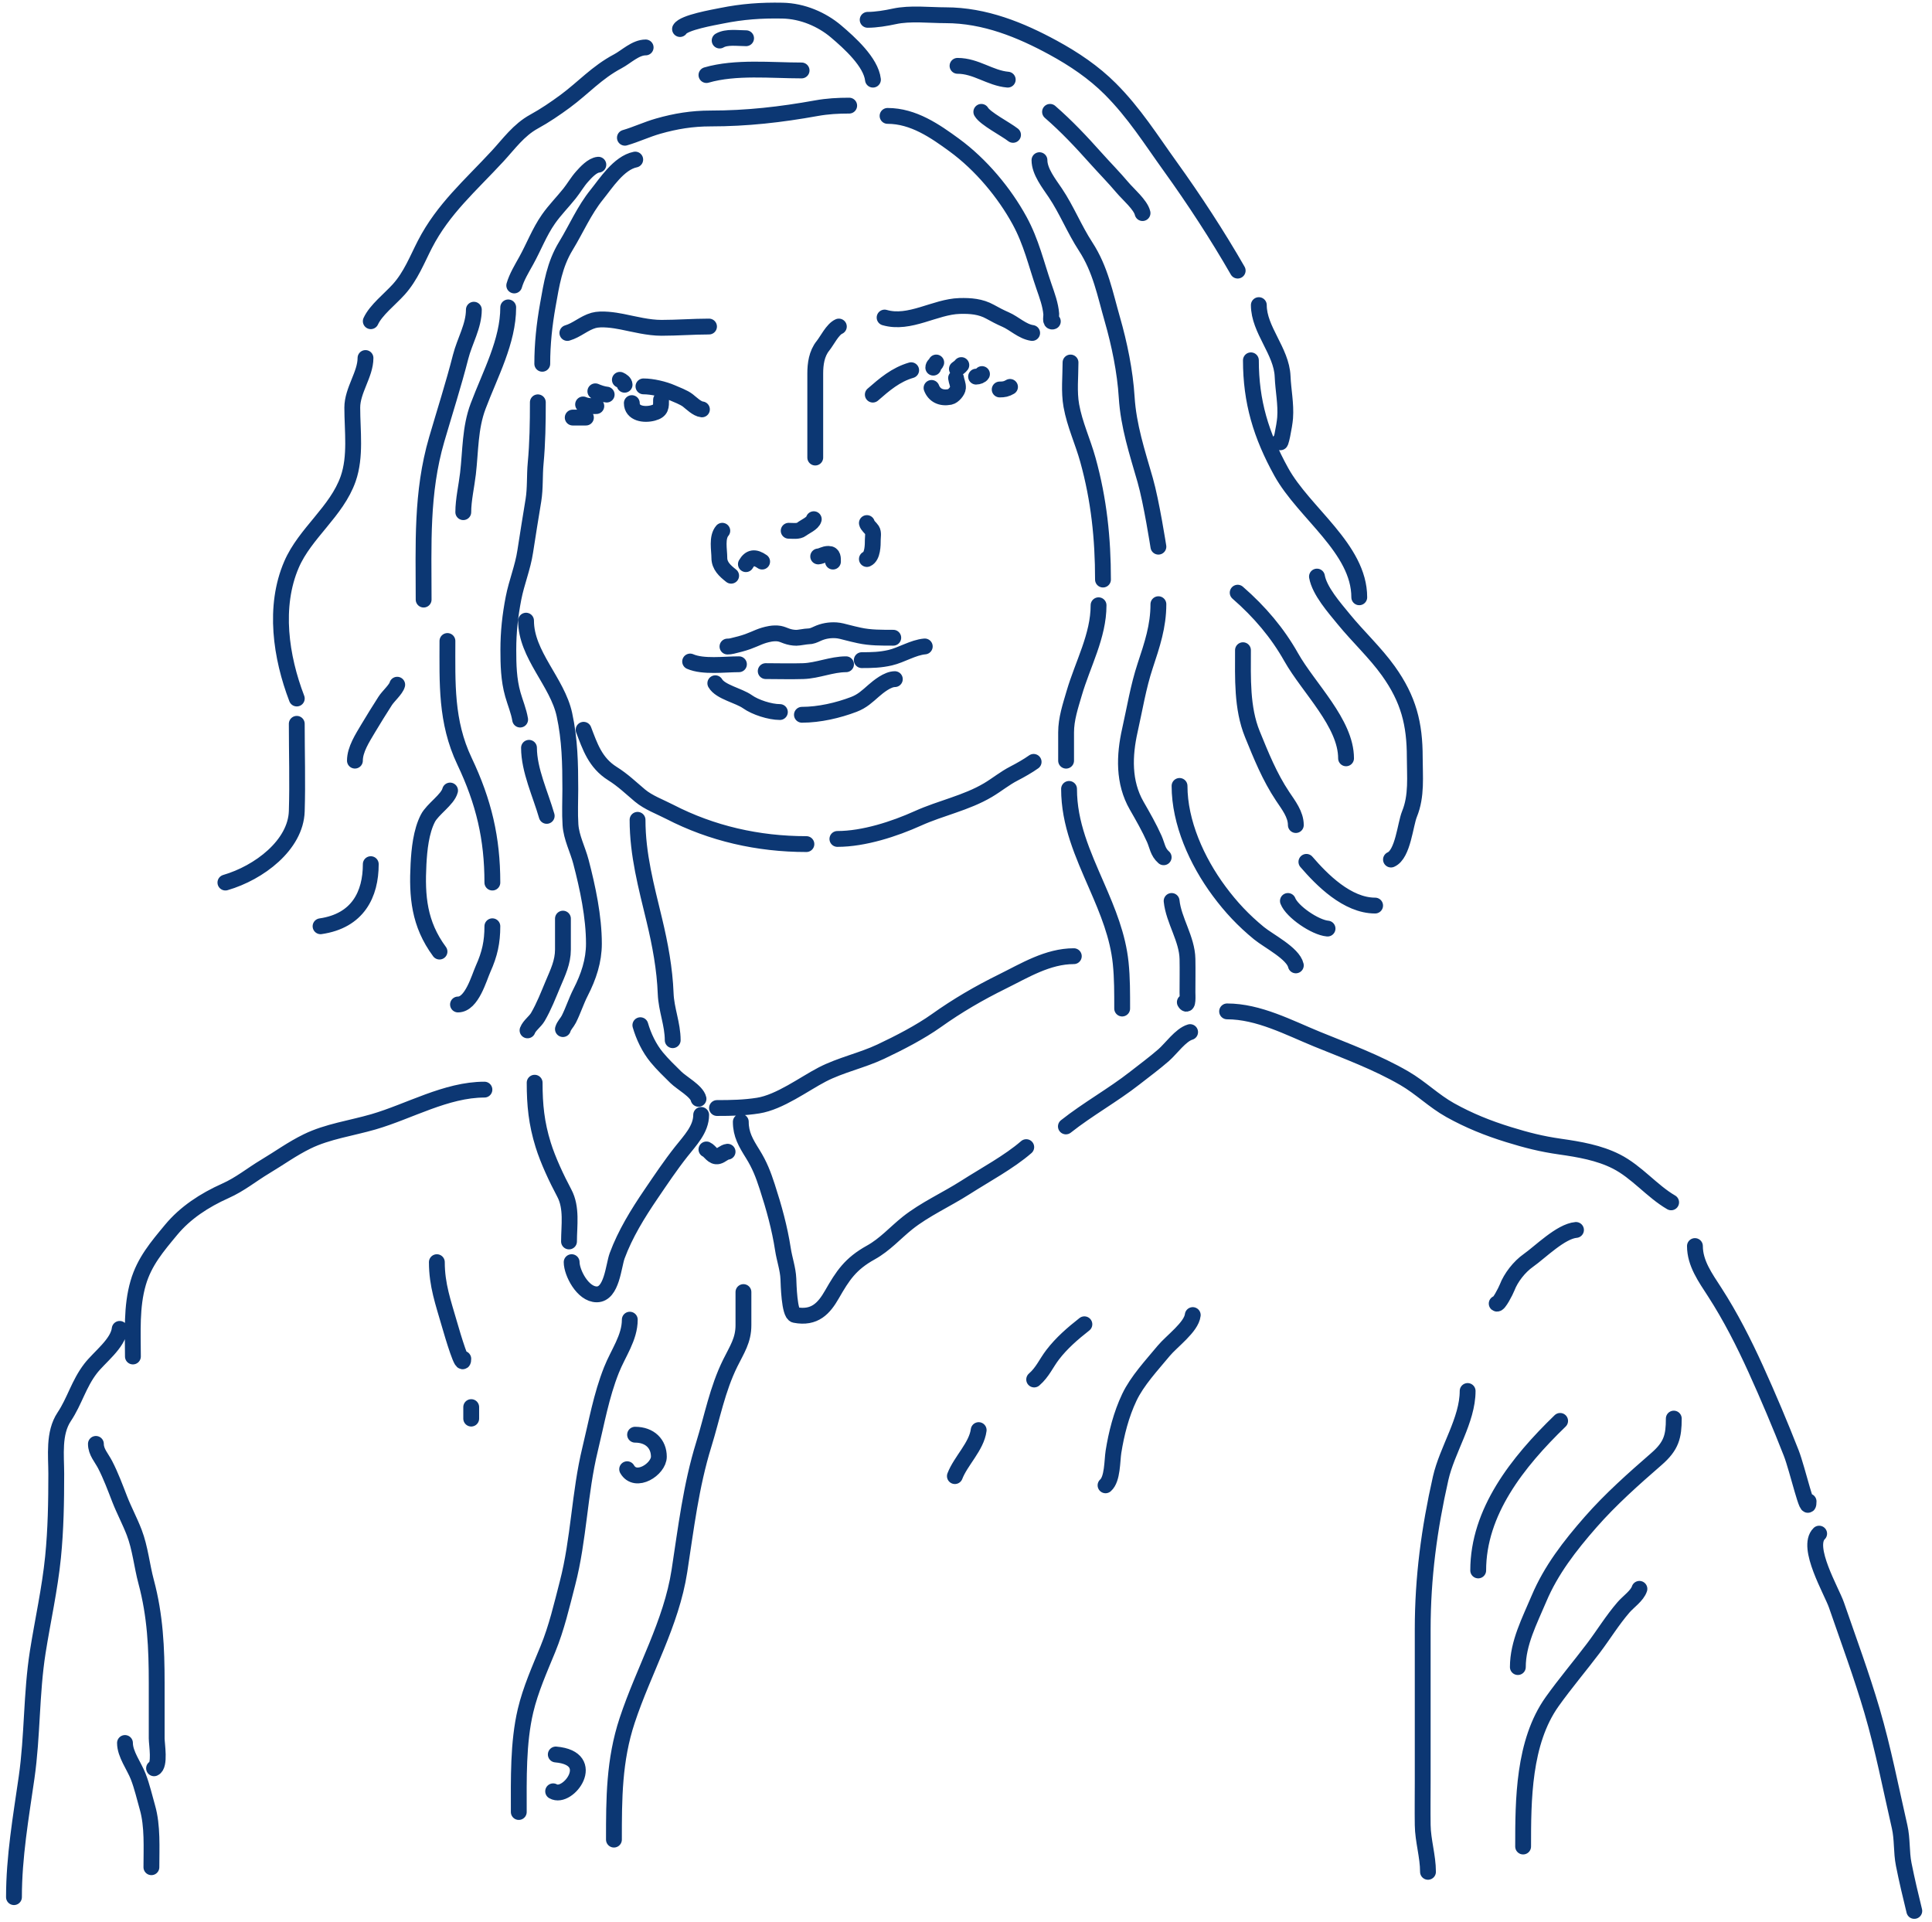
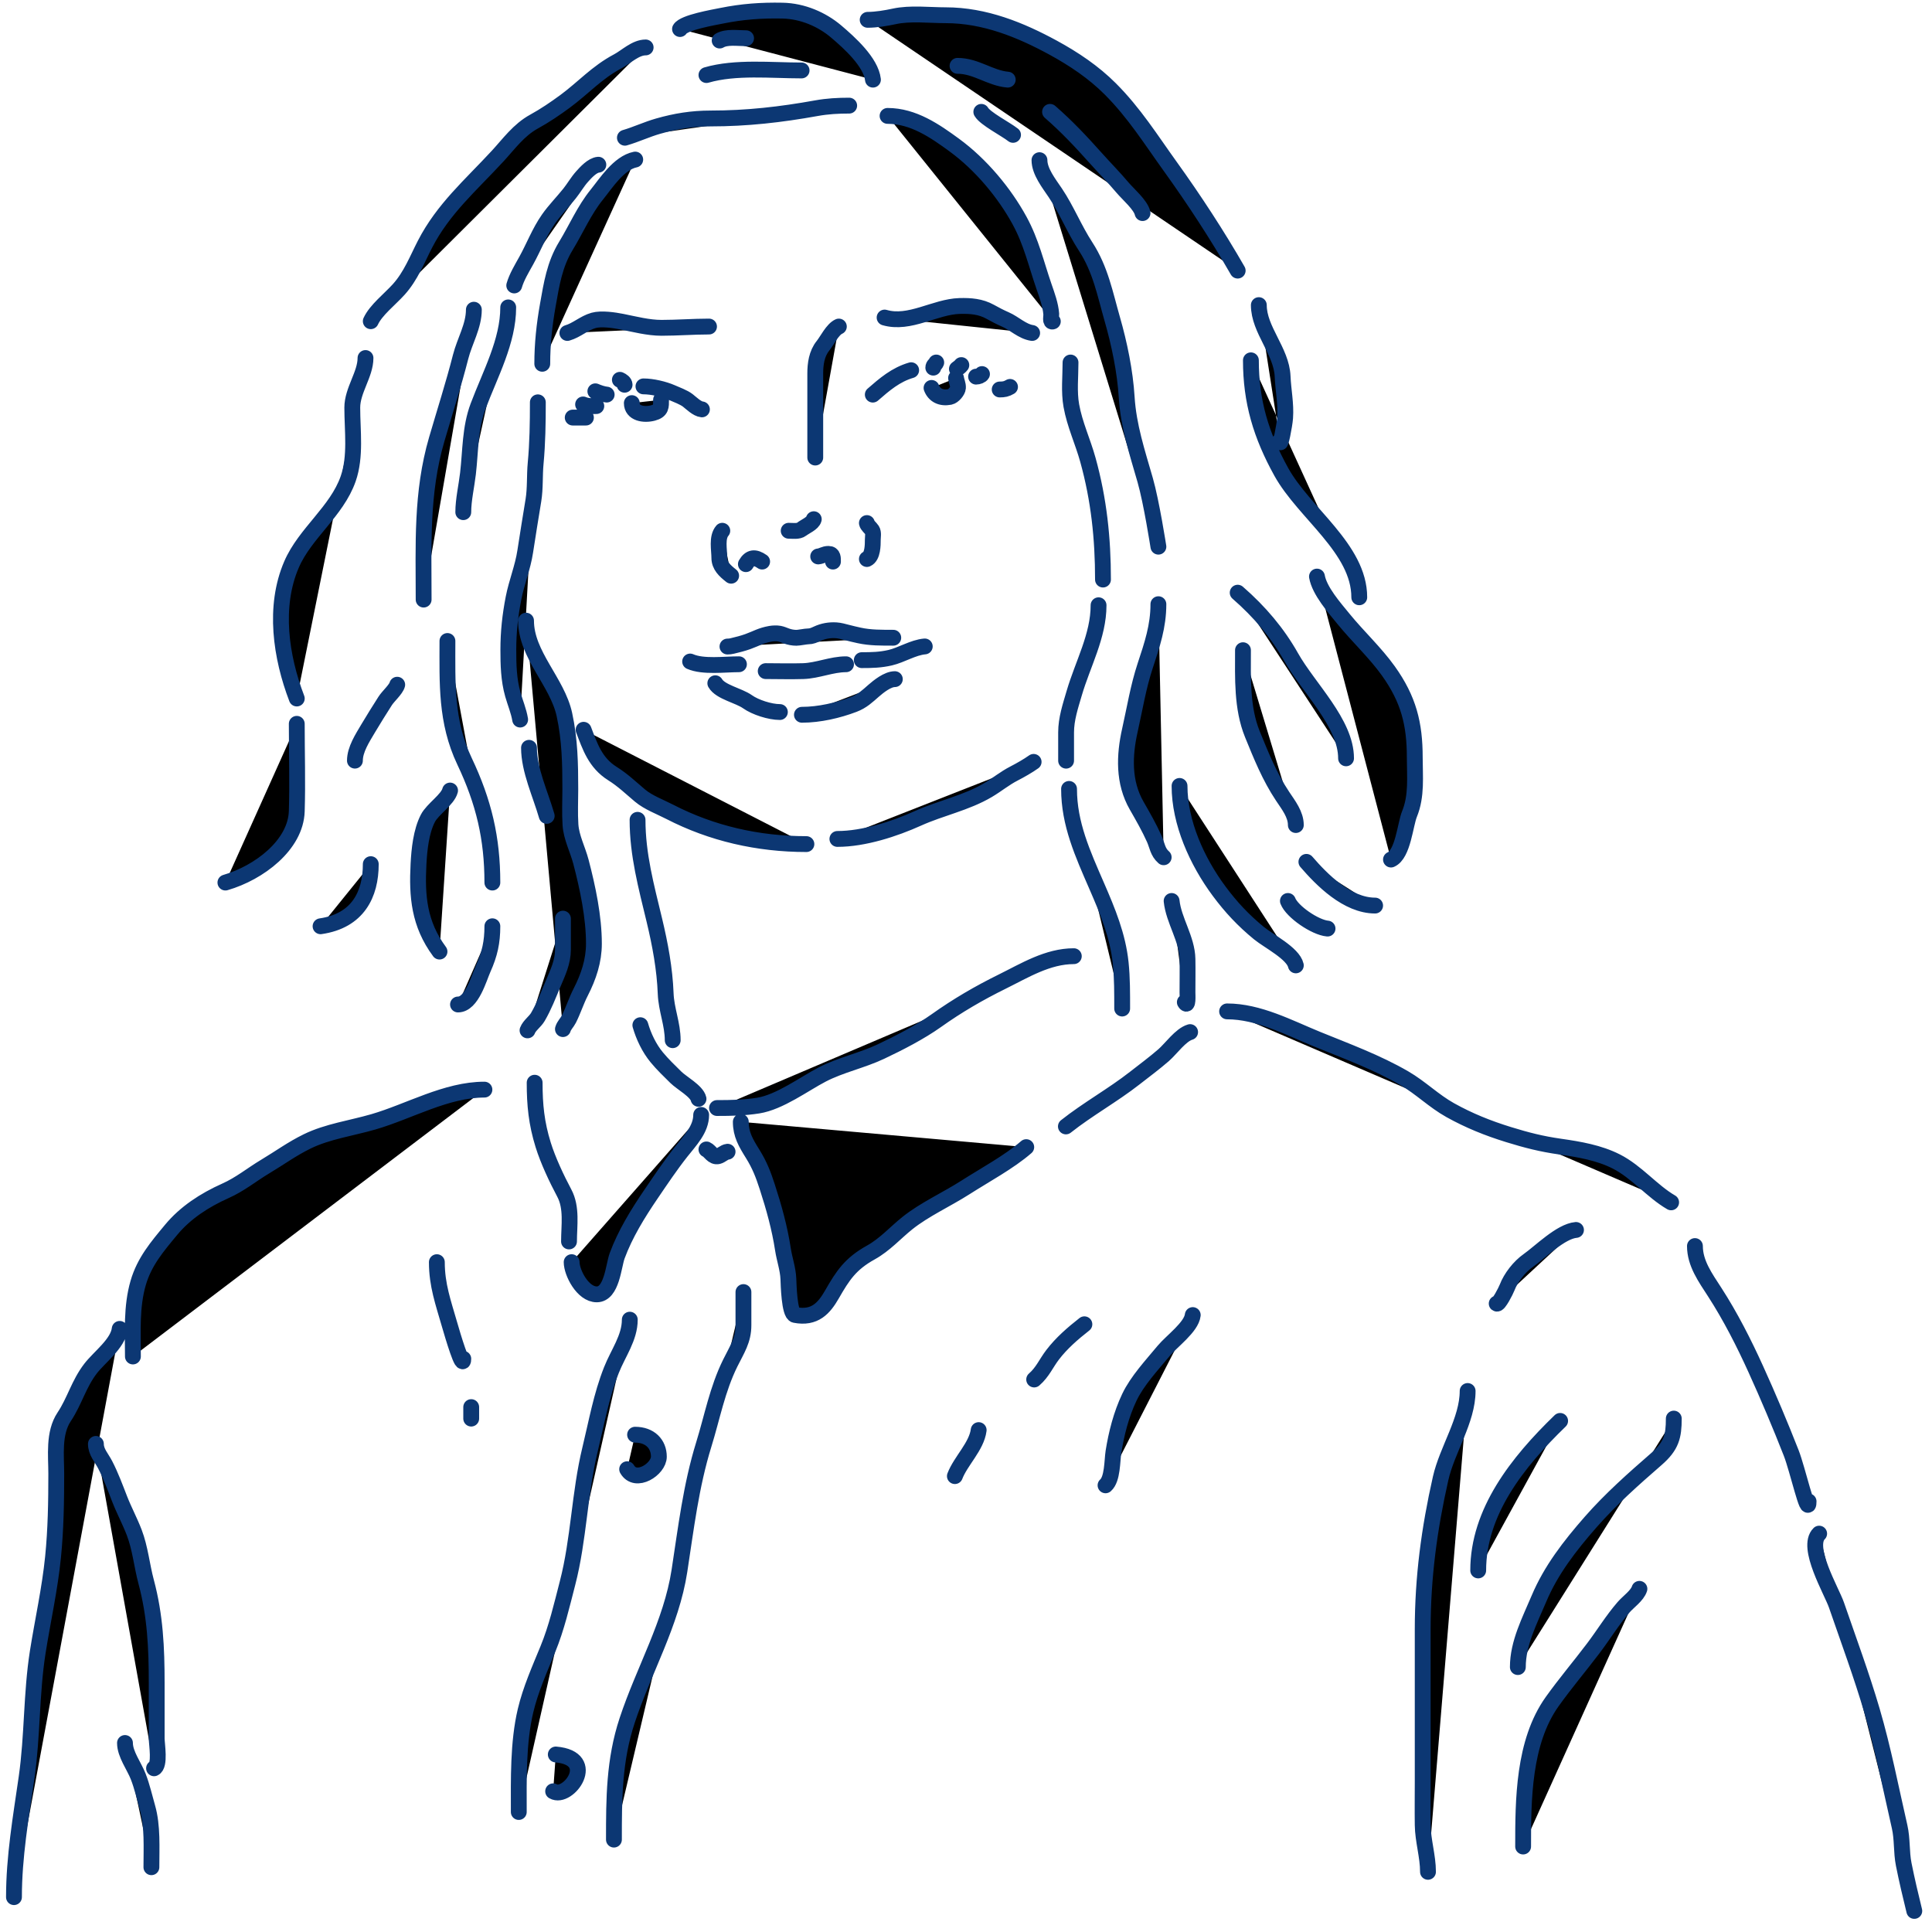
- <svg xmlns="http://www.w3.org/2000/svg" viewBox="0 0 183 182" fill="none">
+ <svg xmlns="http://www.w3.org/2000/svg" viewBox="0 0 183 182">
  <path d="M84.07 10.978C86.522 10.978 88.584 12.422 90.383 13.736C92.928 15.595 95.141 18.269 96.571 20.886C97.689 22.932 98.146 24.994 98.885 27.131C99.18 27.985 99.505 28.858 99.576 29.754C99.591 29.948 99.45 30.562 99.724 30.443M101.4 34.336C101.4 35.682 101.24 37.095 101.478 38.425C101.795 40.2 102.566 41.822 103.046 43.555C104.093 47.33 104.475 51.006 104.475 54.895M104.056 57.329C104.056 60.239 102.565 62.871 101.75 65.655C101.39 66.885 100.981 68.093 100.981 69.372V72.049M101.261 74.725C101.261 78.029 102.551 80.862 103.885 83.93C104.925 86.32 105.886 88.644 106.152 91.215C106.301 92.652 106.292 94.087 106.292 95.527M80.435 10.005C79.373 10.005 78.379 10.059 77.33 10.248C73.958 10.856 70.742 11.222 67.298 11.222C65.555 11.222 64.002 11.476 62.352 11.945C61.27 12.252 60.246 12.74 59.191 13.046M56.676 15.601C56.099 15.652 55.478 16.345 55.142 16.719L55.139 16.723C54.691 17.222 54.366 17.805 53.951 18.325C53.299 19.142 52.552 19.893 51.955 20.744C51.084 21.987 50.562 23.398 49.835 24.705C49.428 25.438 48.937 26.245 48.709 27.037M60.169 15.114C58.613 15.427 57.376 17.39 56.536 18.426C55.332 19.911 54.578 21.69 53.601 23.292C52.52 25.065 52.244 26.919 51.892 28.888C51.56 30.753 51.364 32.575 51.364 34.457M50.945 38.107C50.945 40.043 50.917 41.961 50.736 43.892C50.626 45.057 50.713 46.22 50.526 47.38C50.265 48.999 49.993 50.618 49.749 52.239C49.523 53.746 48.929 55.165 48.639 56.659C48.32 58.307 48.15 59.86 48.15 61.532C48.15 62.967 48.181 64.375 48.577 65.777C48.802 66.571 49.135 67.346 49.268 68.156M49.827 58.788C49.827 62.027 52.786 64.575 53.461 67.683C53.977 70.058 54.02 72.341 54.02 74.752C54.02 75.87 53.962 77.001 54.035 78.118C54.116 79.338 54.721 80.453 55.029 81.632C55.671 84.081 56.256 86.846 56.256 89.378C56.256 91.005 55.758 92.503 54.998 93.987C54.571 94.822 54.301 95.701 53.88 96.535C53.712 96.868 53.422 97.124 53.321 97.474M53.322 87.011V89.931C53.322 91.141 52.846 92.096 52.375 93.216C51.93 94.272 51.535 95.313 50.946 96.325C50.686 96.771 50.146 97.129 49.968 97.595M50.107 70.832C50.107 72.945 51.197 75.238 51.784 77.279M97.906 72.164C97.386 72.535 96.644 72.959 96.059 73.259C95.152 73.725 94.434 74.332 93.574 74.841C91.504 76.064 89.124 76.529 86.935 77.517C84.731 78.511 81.832 79.463 79.318 79.463M76.383 79.951C71.783 79.951 67.405 78.94 63.455 76.903C62.515 76.418 61.417 76.022 60.621 75.355C59.759 74.632 59.008 73.897 58.012 73.273C56.38 72.25 55.882 70.697 55.279 69.123M77.5 52.706C77.863 52.67 78.053 52.462 78.479 52.462C78.93 52.462 78.898 52.883 78.898 53.192M72.19 53.192C71.502 52.713 71.035 52.77 70.652 53.436M77.081 49.178C76.98 49.576 76.258 49.869 75.932 50.124C75.626 50.364 75.084 50.273 74.705 50.273M82.112 49.543C82.139 49.756 82.471 50.007 82.601 50.212C82.759 50.459 82.671 50.85 82.671 51.124V51.13C82.671 51.61 82.671 52.706 82.112 52.949M69.254 54.531C68.658 54.063 68.136 53.589 68.136 52.834C68.136 52.079 67.871 50.905 68.416 50.273M77.221 43.339V35.377C77.221 34.494 77.347 33.503 77.951 32.755C78.342 32.27 78.86 31.19 79.457 30.93M97.766 31.538C96.834 31.403 96.076 30.627 95.25 30.267C94.729 30.041 94.262 29.793 93.775 29.524C92.888 29.033 91.94 28.953 90.887 28.983C88.555 29.051 86.168 30.768 83.79 30.078M67.158 30.93C65.658 30.93 64.162 31.051 62.654 31.051C61.416 31.051 60.111 30.709 58.912 30.47C58.183 30.325 56.962 30.142 56.225 30.348C55.323 30.601 54.642 31.276 53.741 31.538M82.672 37.377L82.683 37.368C83.763 36.428 84.839 35.492 86.306 35.066M88.402 34.823C88.402 34.575 88.597 34.555 88.681 34.336M90.639 34.944C90.807 34.814 90.929 34.747 91.058 34.579M92.455 35.674C92.664 35.674 92.93 35.577 93.014 35.431M94.691 36.891C95.099 36.891 95.327 36.846 95.669 36.647M90.559 35.811C90.6 36.134 90.759 36.386 90.737 36.744C90.721 37.021 90.311 37.53 89.978 37.595C89.122 37.76 88.5 37.432 88.236 36.744M66.487 38.775C66.023 38.73 65.484 38.185 65.147 37.924C64.774 37.635 64.084 37.379 63.628 37.181C62.89 36.859 61.787 36.597 60.948 36.597M59.162 36.442C59.162 36.23 58.915 36.062 58.715 35.975M57.465 37.375C57.127 37.348 56.677 37.188 56.392 37.064M56.482 38.464C56.026 38.464 55.649 38.49 55.231 38.308M55.499 39.552H54.248M62.615 37.871C62.615 38.499 62.658 38.9 61.856 39.115C61.008 39.342 59.846 39.168 59.846 38.182M82.686 7.544C82.496 5.89 80.478 4.065 79.182 2.968C77.855 1.847 76.031 1.045 74.119 1.007C72.093 0.967 70.31 1.097 68.361 1.491C67.588 1.648 64.769 2.128 64.411 2.75M61.156 4.493C60.194 4.493 59.315 5.384 58.528 5.801C56.522 6.864 55.264 8.318 53.521 9.602C52.613 10.271 51.591 10.966 50.586 11.515C49.138 12.306 48.192 13.642 47.137 14.784C44.551 17.582 41.979 19.784 40.252 23.137C39.506 24.587 38.906 26.158 37.763 27.422C36.92 28.354 35.605 29.369 35.12 30.424M34.62 33.911C34.62 35.461 33.368 36.972 33.368 38.608C33.368 40.809 33.721 43.227 32.979 45.351C31.892 48.458 28.894 50.494 27.61 53.475C25.893 57.46 26.605 62.23 28.111 66.162M28.11 68.559C28.11 71.316 28.196 74.084 28.11 76.84C28.011 80.038 24.546 82.668 21.351 83.595M42.381 60.714C42.381 64.686 42.213 68.341 43.994 72.094C45.836 75.975 46.637 79.411 46.637 83.595M46.637 87.734C46.637 89.232 46.39 90.365 45.76 91.766C45.371 92.632 44.691 95.143 43.382 95.143M42.631 74.878C42.411 75.739 40.979 76.639 40.531 77.505C39.881 78.762 39.712 80.486 39.641 81.839C39.481 84.896 39.687 87.501 41.63 90.132M37.624 64.855C37.511 65.296 36.761 65.952 36.484 66.392C35.938 67.255 35.387 68.119 34.87 68.995C34.334 69.904 33.618 70.991 33.618 72.046M35.12 81.851C35.12 84.709 33.901 87.221 30.363 87.734M40.127 56.792C40.127 51.594 39.889 46.684 41.365 41.623C42.123 39.025 42.964 36.406 43.632 33.791C44.012 32.302 44.884 30.886 44.884 29.335M48.138 29.117C48.138 32.327 46.426 35.447 45.287 38.475C44.51 40.538 44.575 42.723 44.327 44.855C44.189 46.039 43.882 47.347 43.882 48.511M82.186 1.878C82.983 1.878 83.931 1.72 84.703 1.552C86.216 1.222 88.022 1.443 89.571 1.443C93.283 1.443 96.683 2.844 99.738 4.505C101.749 5.6 103.598 6.851 105.162 8.416C107.45 10.704 109.019 13.227 110.837 15.752C113.11 18.911 115.318 22.294 117.234 25.631M119.237 28.9C119.237 31.243 121.392 33.251 121.49 35.655C121.545 36.975 121.823 38.244 121.727 39.577C121.674 40.316 121.24 42.496 121.24 41.756M118.486 34.129C118.486 38.036 119.44 41.219 121.365 44.698C123.522 48.598 128.75 51.965 128.75 56.574M124.744 54.612C124.984 55.968 126.379 57.547 127.276 58.644C128.631 60.303 130.269 61.82 131.504 63.547C133.429 66.24 134.007 68.576 134.007 71.73C134.007 73.541 134.214 75.374 133.507 77.105C133.105 78.089 132.893 80.919 131.754 81.415M98.459 15.171C98.459 16.239 99.353 17.368 99.961 18.27C101.028 19.855 101.76 21.708 102.826 23.343C104.243 25.516 104.668 27.833 105.357 30.231C106.032 32.58 106.57 35.193 106.72 37.616C106.891 40.366 107.712 42.826 108.472 45.472C109.067 47.542 109.724 51.78 109.724 51.78M109.724 57.228C109.724 59.318 109.133 61.064 108.472 63.063C107.817 65.041 107.481 67.138 107.025 69.164C106.486 71.562 106.395 74.097 107.665 76.307C108.253 77.33 108.858 78.388 109.334 79.454C109.617 80.087 109.652 80.7 110.224 81.198M110.976 85.338C111.169 87.186 112.442 88.922 112.478 90.834C112.498 91.891 112.478 92.949 112.478 94.006C112.478 94.196 112.561 95.507 112.228 94.926M122.742 91.439C122.48 90.297 120.161 89.134 119.251 88.389C117.757 87.164 116.595 85.917 115.482 84.418C113.353 81.551 111.727 77.888 111.727 74.442M125.746 87.953C124.568 87.85 122.38 86.354 121.991 85.338M130.252 85.774C127.606 85.774 125.195 83.319 123.743 81.634M122.742 78.147C122.742 77.141 122.055 76.27 121.49 75.423C120.25 73.564 119.447 71.554 118.625 69.539C117.611 67.05 117.735 64.197 117.735 61.586M127.499 71.827C127.499 68.494 123.949 65.17 122.297 62.239C121.007 59.951 119.322 57.955 117.234 56.138M108.222 20.183C108.043 19.405 106.864 18.405 106.33 17.774C105.51 16.802 104.617 15.9 103.771 14.953C102.38 13.397 101.04 11.97 99.46 10.595M95.454 7.544C93.777 7.398 92.458 6.237 90.697 6.237M95.955 12.774C95.234 12.21 93.319 11.237 92.951 10.595M75.927 6.673C73.037 6.673 69.675 6.308 66.915 7.109M70.67 3.622C69.88 3.622 68.837 3.451 68.166 3.84M101.712 90.568C99.237 90.568 97.047 91.932 94.953 92.965C92.713 94.07 90.686 95.251 88.694 96.669C87.167 97.757 85.162 98.791 83.423 99.611C81.637 100.453 79.62 100.871 77.874 101.778C76.152 102.672 73.857 104.396 71.81 104.72C70.518 104.924 69.269 104.95 67.915 104.95M66.163 104.078C65.996 103.35 64.567 102.582 64.021 102.044C63.392 101.424 62.77 100.827 62.213 100.156C61.484 99.277 60.955 98.148 60.655 97.105M70.169 106.257C70.169 107.452 70.644 108.249 71.296 109.296C71.962 110.366 72.294 111.245 72.673 112.407C73.312 114.372 73.851 116.318 74.161 118.339C74.305 119.277 74.635 120.183 74.675 121.124C74.697 121.624 74.756 124.444 75.301 124.55C77.18 124.913 78.055 123.908 78.806 122.6C79.825 120.827 80.538 119.712 82.492 118.63C83.823 117.893 84.802 116.766 85.955 115.845C87.583 114.547 89.654 113.619 91.435 112.48C93.292 111.292 95.598 110.055 97.207 108.654M100.962 106.693C103.03 105.056 105.427 103.729 107.484 102.117C108.412 101.39 109.339 100.708 110.224 99.938C110.908 99.343 111.838 98.017 112.728 97.758M66.414 105.603C66.414 106.965 65.353 108.036 64.522 109.09C63.498 110.388 62.592 111.744 61.671 113.097C60.405 114.956 59.221 116.881 58.458 118.944C58.106 119.898 57.96 122.6 56.525 122.6C55.191 122.6 54.147 120.533 54.147 119.549M53.897 117.588C53.897 116.08 54.191 114.402 53.452 113.012C52.716 111.629 51.905 109.905 51.449 108.436C50.813 106.388 50.642 104.657 50.642 102.553M68.917 109.09C68.595 109.125 68.326 109.439 68.027 109.513C67.51 109.642 67.264 109.024 66.914 108.872M70.419 122.382V125.518C70.419 126.956 69.807 127.818 69.168 129.113C67.941 131.598 67.468 134.22 66.664 136.813C65.445 140.746 64.976 144.774 64.355 148.798C63.586 153.785 60.992 158.162 59.404 162.962C58.157 166.731 58.152 170.361 58.152 174.244M59.654 124.997C59.654 126.717 58.55 128.165 57.916 129.767C56.941 132.228 56.515 134.716 55.899 137.248C54.88 141.434 54.835 145.791 53.757 149.948C53.208 152.063 52.733 154.159 51.893 156.206C51.109 158.117 50.251 160.037 49.779 162.03C49.058 165.081 49.139 168.51 49.139 171.63M52.645 166.182C56.724 166.537 53.818 170.495 52.394 169.669M60.155 135.893C61.563 135.893 62.408 136.765 62.408 137.975C62.408 139.152 60.219 140.581 59.404 139.162M116.232 95.797C119.22 95.797 122.1 97.345 124.744 98.424C127.575 99.579 130.413 100.616 133.02 102.129C134.58 103.034 135.8 104.279 137.373 105.155C139.138 106.138 140.923 106.858 142.894 107.467C144.604 107.995 145.995 108.352 147.776 108.605C149.608 108.866 151.464 109.187 153.089 110.01C155.031 110.992 156.463 112.823 158.291 113.884M160.545 118.024C160.545 119.657 161.53 121.013 162.423 122.395C163.916 124.705 165.182 127.204 166.303 129.67C167.489 132.279 168.63 134.985 169.669 137.636C170.261 139.149 171.31 143.81 171.31 142.212M172.311 145.263C171.01 146.537 173.496 150.706 173.952 152.03C175.101 155.364 176.327 158.666 177.318 162.042C178.391 165.701 179.086 169.338 179.932 173.022C180.202 174.194 180.086 175.409 180.322 176.593C180.616 178.068 180.963 179.537 181.323 181M158.542 134.367C158.542 136.053 158.318 136.96 156.901 138.193C154.707 140.102 152.556 142.01 150.67 144.161C148.683 146.427 146.909 148.723 145.774 151.413C144.885 153.52 143.771 155.63 143.771 157.902M147.776 134.585C143.722 138.507 140.016 143.208 140.016 148.749M139.015 131.753C139.015 134.521 137.072 137.302 136.456 140.033C135.373 144.829 134.759 149.424 134.759 154.33V168.7C134.759 170.088 134.739 171.477 134.759 172.865C134.78 174.356 135.26 175.82 135.26 177.296M155.287 150.493C155.086 151.133 154.234 151.717 153.785 152.236C152.712 153.476 151.896 154.831 150.919 156.122C149.638 157.817 148.254 159.448 147.025 161.17C144.279 165.021 144.271 170.519 144.271 174.899M45.885 103.207C42.264 103.207 38.759 105.274 35.371 106.257C33.286 106.862 31.02 107.169 29.098 108.11C27.649 108.819 26.498 109.67 25.12 110.494C23.84 111.26 22.761 112.165 21.351 112.795C19.349 113.689 17.545 114.877 16.219 116.475C14.882 118.086 13.677 119.494 13.09 121.511C12.431 123.771 12.589 126.175 12.589 128.484M11.337 125.869C11.177 127.265 9.419 128.538 8.583 129.622C7.453 131.089 7.071 132.712 6.08 134.198C5.046 135.748 5.329 137.877 5.329 139.597C5.329 142.247 5.287 144.849 5.023 147.49C4.722 150.503 4.049 153.48 3.576 156.473C2.954 160.417 3.086 164.413 2.519 168.361C1.975 172.15 1.323 175.862 1.323 179.693M9.084 136.764C9.084 137.529 9.613 138.065 9.96 138.737C10.5 139.781 10.915 140.911 11.337 141.994C11.754 143.063 12.304 144.083 12.714 145.154C13.284 146.64 13.431 148.285 13.841 149.814C14.707 153.046 14.842 156.1 14.842 159.414V164.656C14.842 165.215 15.195 167.227 14.592 167.489M11.838 165.093C11.838 166.152 12.701 167.266 13.09 168.264C13.468 169.235 13.68 170.212 13.966 171.206C14.468 172.955 14.341 175.046 14.341 176.86M112.978 124.561C112.847 125.705 110.976 127.043 110.224 127.951C109.092 129.319 107.715 130.787 106.97 132.358C106.2 133.981 105.743 135.781 105.468 137.515C105.336 138.349 105.393 140.098 104.717 140.687M102.714 125.433C101.601 126.305 100.546 127.223 99.71 128.315C99.084 129.132 98.764 129.961 97.957 130.663M92.7 135.457C92.502 137.002 90.997 138.378 90.447 139.815M149.279 116.499C147.835 116.624 145.87 118.611 144.773 119.38C143.897 119.994 143.108 121.028 142.756 121.946C142.625 122.287 141.94 123.621 141.768 123.472M41.379 119.55C41.379 121.718 41.984 123.375 42.575 125.433C42.897 126.553 43.883 129.856 43.883 128.702M44.633 133.278V134.367M60.389 77.653C60.389 80.945 61.209 83.949 61.98 87.155C62.531 89.445 62.964 91.776 63.053 94.112C63.111 95.626 63.719 97.007 63.719 98.525M87.594 61.23C86.493 61.325 85.387 62.049 84.312 62.297C83.391 62.509 82.594 62.528 81.627 62.528M69.993 62.917C68.605 62.917 66.61 63.197 65.37 62.658M80.136 62.918C78.763 62.918 77.449 63.524 76.075 63.567C74.885 63.604 73.699 63.567 72.529 63.567M84.759 64.327C84.072 64.327 83.213 65.024 82.746 65.43C82.155 65.945 81.68 66.414 80.873 66.721C79.384 67.288 77.6 67.702 75.959 67.702M73.871 67.443C72.929 67.443 71.539 66.992 70.805 66.469C69.973 65.877 68.235 65.551 67.755 64.716M84.61 60.404C83.536 60.404 82.427 60.417 81.379 60.185C80.998 60.101 80.611 60.011 80.234 59.912C79.911 59.828 79.542 59.722 79.204 59.701C78.566 59.661 77.967 59.768 77.401 60.031L77.395 60.034C77.125 60.159 76.874 60.276 76.561 60.276C76.319 60.276 75.678 60.411 75.437 60.411C75.117 60.411 74.784 60.348 74.489 60.24C74.274 60.162 74.053 60.061 73.823 60.019C73.568 59.973 73.229 59.986 72.974 60.031C72.059 60.194 71.691 60.46 70.843 60.768C70.357 60.944 69.862 61.064 69.356 61.186C69.199 61.224 69.067 61.239 68.906 61.239" stroke="#0C3773" stroke-width="1.5" stroke-linecap="round" />
</svg>
